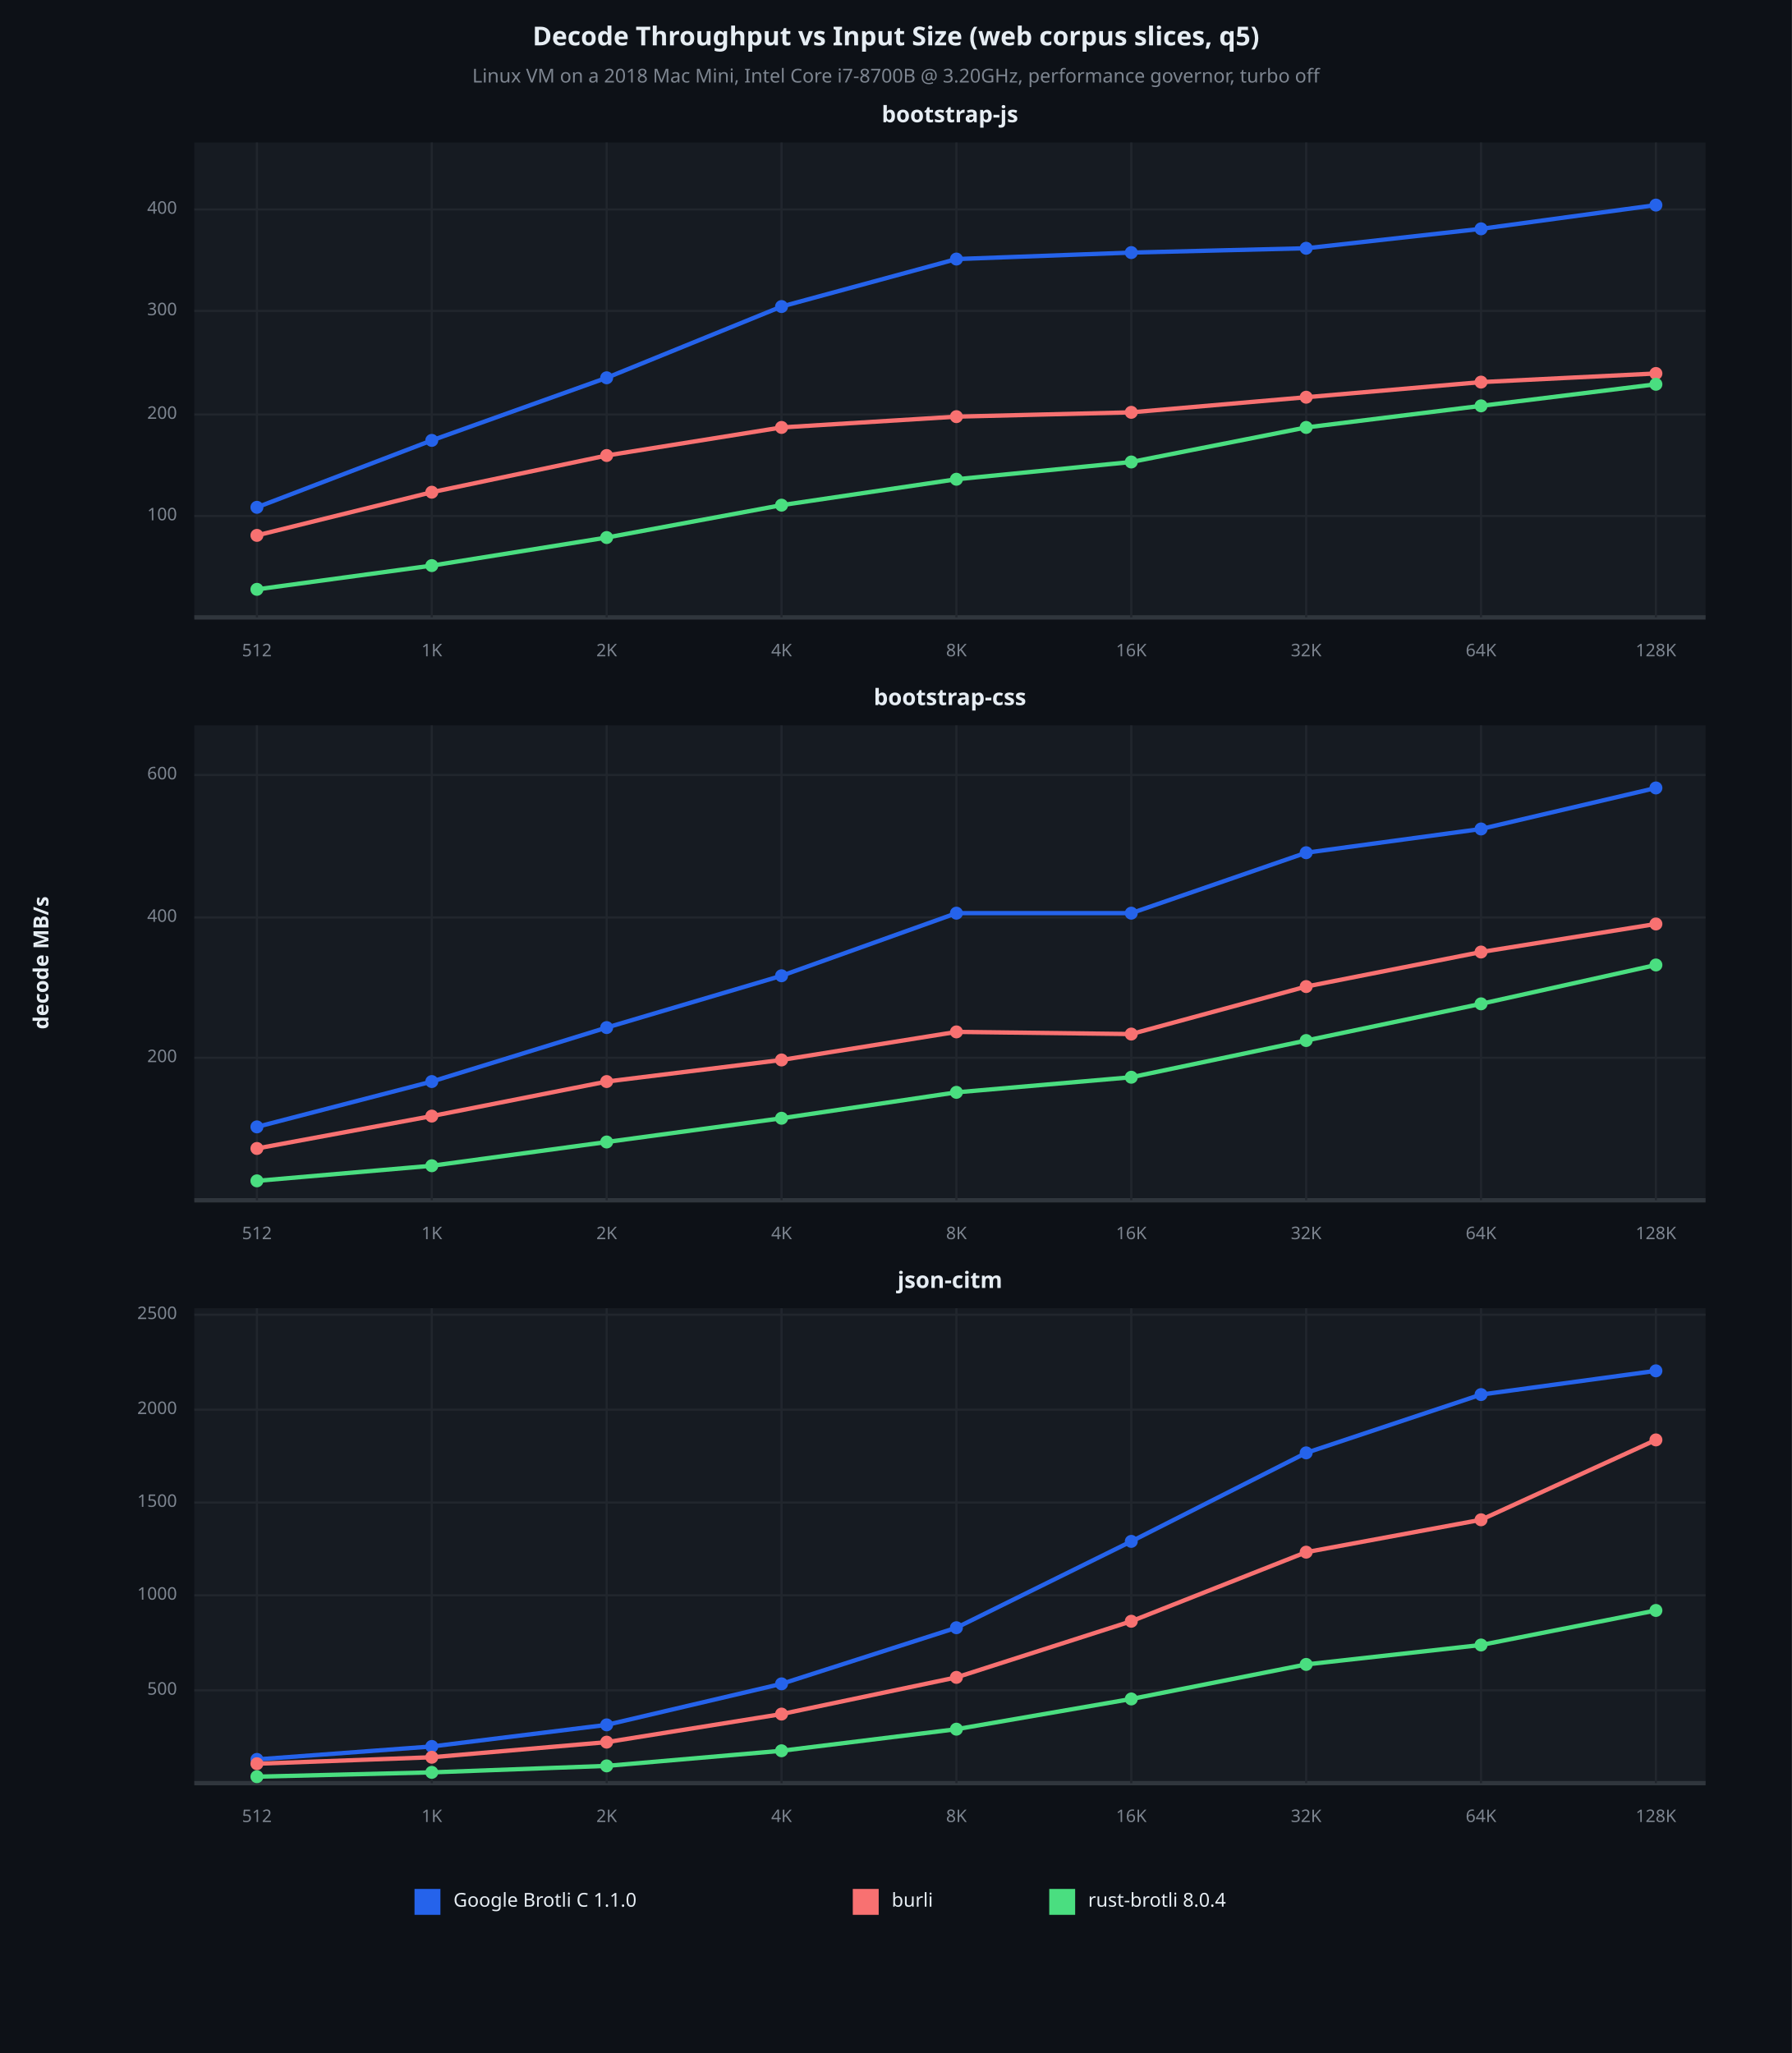
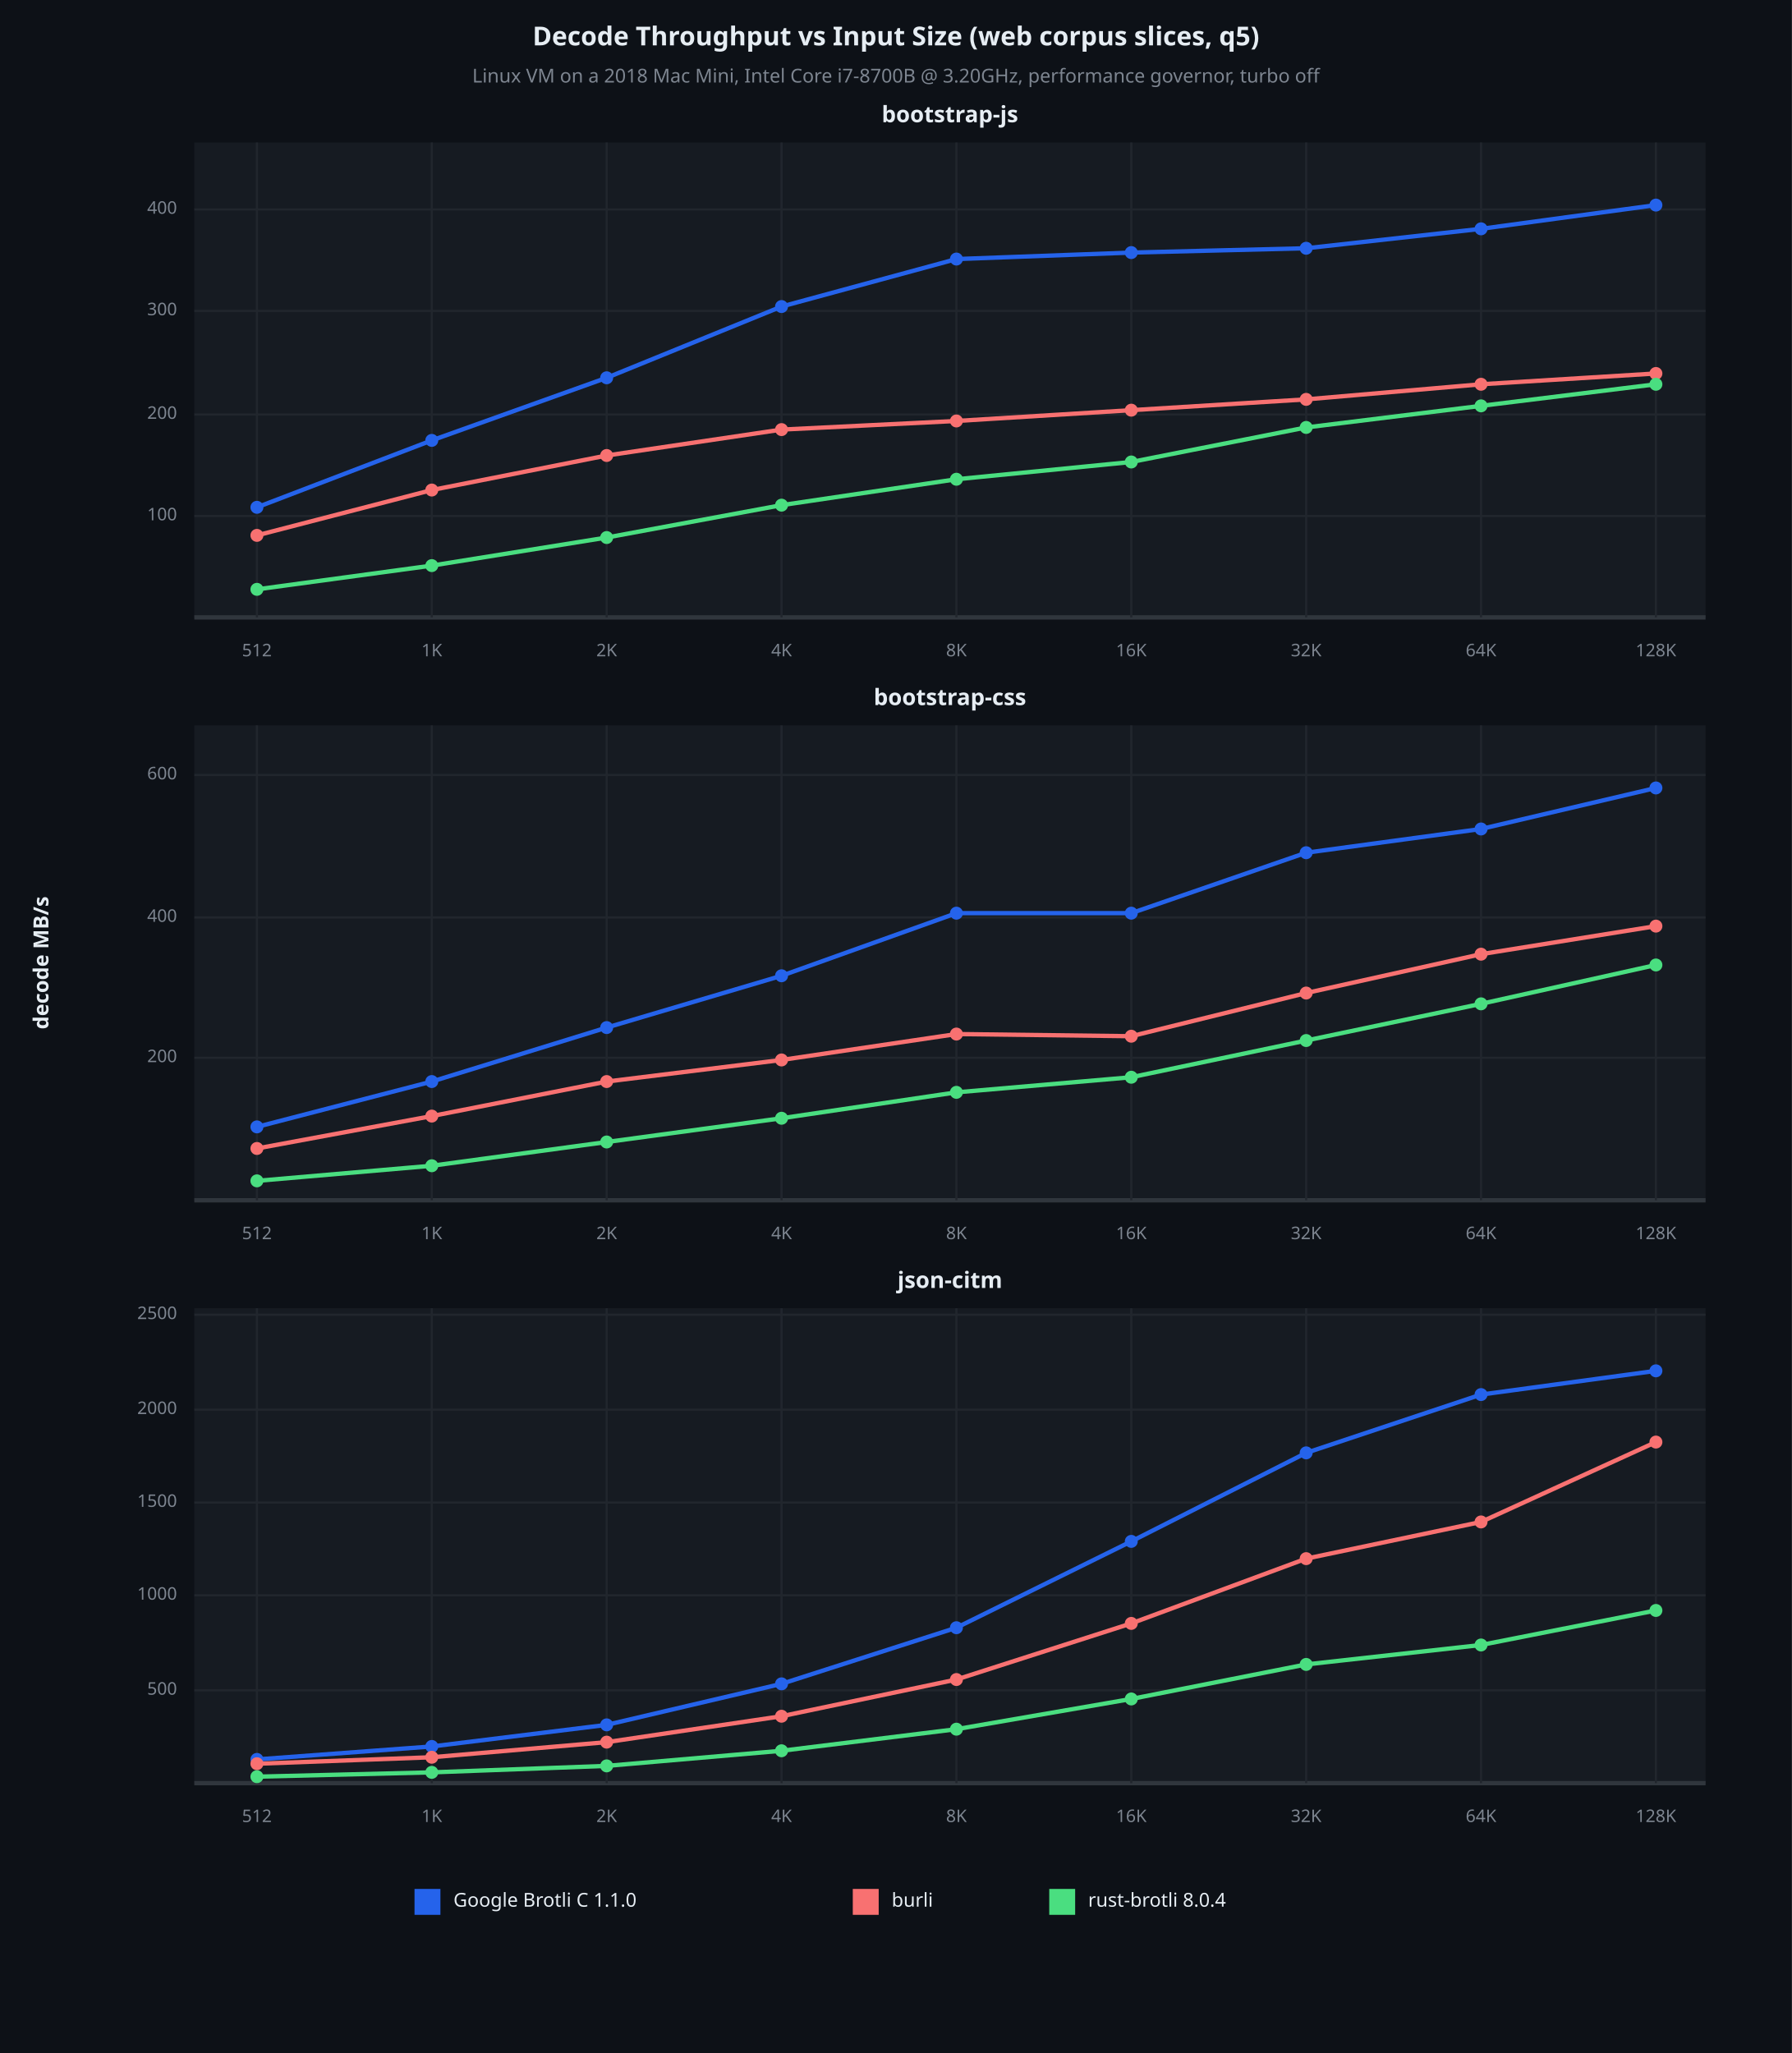
<svg xmlns="http://www.w3.org/2000/svg" viewBox="0 0 830 951" font-family="system-ui, -apple-system, sans-serif">
  <rect x="0" y="0" width="830" height="951" opacity="1" fill="#0D1117" stroke="none" />
  <text x="415" y="18" dy="0.5ex" text-anchor="middle" font-family="sans-serif" font-size="12.097" opacity="1" fill="#E6EDF3" font-weight="bold">
Decode Throughput vs Input Size (web corpus slices, q5)
</text>
  <text x="415" y="36" dy="0.5ex" text-anchor="middle" font-family="sans-serif" font-size="8.871" opacity="1" fill="#7D8590">
Linux VM on a 2018 Mac Mini, Intel Core i7-8700B @ 3.20GHz, performance governor, turbo off
</text>
  <rect x="90" y="66" width="700" height="220" opacity="1" fill="#161B22" stroke="none" />
  <text x="440" y="54" dy="0.5ex" text-anchor="middle" font-family="sans-serif" font-size="10.484" opacity="1" fill="#E6EDF3" font-weight="bold">
bootstrap-js
</text>
  <polyline fill="none" opacity="1" stroke="#30363D" stroke-width="2" points="90,286 790,286 " />
  <polyline fill="none" opacity="1" stroke="#21262D" stroke-width="1" points="119,66 119,286 " />
  <text x="119" y="302" dy="0.5ex" text-anchor="middle" font-family="sans-serif" font-size="8.065" opacity="1" fill="#7D8590">
512
</text>
  <polyline fill="none" opacity="1" stroke="#21262D" stroke-width="1" points="200,66 200,286 " />
  <text x="200" y="302" dy="0.5ex" text-anchor="middle" font-family="sans-serif" font-size="8.065" opacity="1" fill="#7D8590">
1K
</text>
  <polyline fill="none" opacity="1" stroke="#21262D" stroke-width="1" points="281,66 281,286 " />
  <text x="281" y="302" dy="0.5ex" text-anchor="middle" font-family="sans-serif" font-size="8.065" opacity="1" fill="#7D8590">
2K
</text>
  <polyline fill="none" opacity="1" stroke="#21262D" stroke-width="1" points="362,66 362,286 " />
  <text x="362" y="302" dy="0.5ex" text-anchor="middle" font-family="sans-serif" font-size="8.065" opacity="1" fill="#7D8590">
4K
</text>
  <polyline fill="none" opacity="1" stroke="#21262D" stroke-width="1" points="443,66 443,286 " />
  <text x="443" y="302" dy="0.5ex" text-anchor="middle" font-family="sans-serif" font-size="8.065" opacity="1" fill="#7D8590">
8K
</text>
  <polyline fill="none" opacity="1" stroke="#21262D" stroke-width="1" points="524,66 524,286 " />
  <text x="524" y="302" dy="0.5ex" text-anchor="middle" font-family="sans-serif" font-size="8.065" opacity="1" fill="#7D8590">
16K
</text>
  <polyline fill="none" opacity="1" stroke="#21262D" stroke-width="1" points="605,66 605,286 " />
  <text x="605" y="302" dy="0.5ex" text-anchor="middle" font-family="sans-serif" font-size="8.065" opacity="1" fill="#7D8590">
32K
</text>
  <polyline fill="none" opacity="1" stroke="#21262D" stroke-width="1" points="686,66 686,286 " />
  <text x="686" y="302" dy="0.5ex" text-anchor="middle" font-family="sans-serif" font-size="8.065" opacity="1" fill="#7D8590">
64K
</text>
  <polyline fill="none" opacity="1" stroke="#21262D" stroke-width="1" points="767,66 767,286 " />
  <text x="767" y="302" dy="0.5ex" text-anchor="middle" font-family="sans-serif" font-size="8.065" opacity="1" fill="#7D8590">
128K
</text>
  <polyline fill="none" opacity="1" stroke="#21262D" stroke-width="1" points="90,239 790,239 " />
  <text x="82" y="239" dy="0.5ex" text-anchor="end" font-family="sans-serif" font-size="8.065" opacity="1" fill="#7D8590">
100
</text>
  <polyline fill="none" opacity="1" stroke="#21262D" stroke-width="1" points="90,192 790,192 " />
  <text x="82" y="192" dy="0.5ex" text-anchor="end" font-family="sans-serif" font-size="8.065" opacity="1" fill="#7D8590">
200
</text>
  <polyline fill="none" opacity="1" stroke="#21262D" stroke-width="1" points="90,144 790,144 " />
  <text x="82" y="144" dy="0.5ex" text-anchor="end" font-family="sans-serif" font-size="8.065" opacity="1" fill="#7D8590">
300
</text>
  <polyline fill="none" opacity="1" stroke="#21262D" stroke-width="1" points="90,97 790,97 " />
  <text x="82" y="97" dy="0.5ex" text-anchor="end" font-family="sans-serif" font-size="8.065" opacity="1" fill="#7D8590">
400
</text>
  <polyline fill="none" opacity="1" stroke="#2563EB" stroke-width="2" points="119,235 200,204 281,175 362,142 443,120 524,117 605,115 686,106 767,95 " />
  <circle cx="119" cy="235" r="3" opacity="1" fill="#2563EB" stroke="none" stroke-width="1" />
  <circle cx="200" cy="204" r="3" opacity="1" fill="#2563EB" stroke="none" stroke-width="1" />
  <circle cx="281" cy="175" r="3" opacity="1" fill="#2563EB" stroke="none" stroke-width="1" />
  <circle cx="362" cy="142" r="3" opacity="1" fill="#2563EB" stroke="none" stroke-width="1" />
  <circle cx="443" cy="120" r="3" opacity="1" fill="#2563EB" stroke="none" stroke-width="1" />
  <circle cx="524" cy="117" r="3" opacity="1" fill="#2563EB" stroke="none" stroke-width="1" />
  <circle cx="605" cy="115" r="3" opacity="1" fill="#2563EB" stroke="none" stroke-width="1" />
  <circle cx="686" cy="106" r="3" opacity="1" fill="#2563EB" stroke="none" stroke-width="1" />
  <circle cx="767" cy="95" r="3" opacity="1" fill="#2563EB" stroke="none" stroke-width="1" />
-   <polyline fill="none" opacity="1" stroke="#F87171" stroke-width="2" points="119,248 200,228 281,211 362,198 443,193 524,191 605,184 686,177 767,173 " />
+   <polyline fill="none" opacity="1" stroke="#F87171" stroke-width="2" points="119,248 200,227 281,211 362,199 443,195 524,190 605,185 686,178 767,173 " />
  <circle cx="119" cy="248" r="3" opacity="1" fill="#F87171" stroke="none" stroke-width="1" />
-   <circle cx="200" cy="228" r="3" opacity="1" fill="#F87171" stroke="none" stroke-width="1" />
+   <circle cx="200" cy="227" r="3" opacity="1" fill="#F87171" stroke="none" stroke-width="1" />
  <circle cx="281" cy="211" r="3" opacity="1" fill="#F87171" stroke="none" stroke-width="1" />
-   <circle cx="362" cy="198" r="3" opacity="1" fill="#F87171" stroke="none" stroke-width="1" />
-   <circle cx="443" cy="193" r="3" opacity="1" fill="#F87171" stroke="none" stroke-width="1" />
-   <circle cx="524" cy="191" r="3" opacity="1" fill="#F87171" stroke="none" stroke-width="1" />
-   <circle cx="605" cy="184" r="3" opacity="1" fill="#F87171" stroke="none" stroke-width="1" />
-   <circle cx="686" cy="177" r="3" opacity="1" fill="#F87171" stroke="none" stroke-width="1" />
+   <circle cx="362" cy="199" r="3" opacity="1" fill="#F87171" stroke="none" stroke-width="1" />
+   <circle cx="443" cy="195" r="3" opacity="1" fill="#F87171" stroke="none" stroke-width="1" />
+   <circle cx="524" cy="190" r="3" opacity="1" fill="#F87171" stroke="none" stroke-width="1" />
+   <circle cx="605" cy="185" r="3" opacity="1" fill="#F87171" stroke="none" stroke-width="1" />
+   <circle cx="686" cy="178" r="3" opacity="1" fill="#F87171" stroke="none" stroke-width="1" />
  <circle cx="767" cy="173" r="3" opacity="1" fill="#F87171" stroke="none" stroke-width="1" />
  <polyline fill="none" opacity="1" stroke="#4ADE80" stroke-width="2" points="119,273 200,262 281,249 362,234 443,222 524,214 605,198 686,188 767,178 " />
  <circle cx="119" cy="273" r="3" opacity="1" fill="#4ADE80" stroke="none" stroke-width="1" />
  <circle cx="200" cy="262" r="3" opacity="1" fill="#4ADE80" stroke="none" stroke-width="1" />
  <circle cx="281" cy="249" r="3" opacity="1" fill="#4ADE80" stroke="none" stroke-width="1" />
  <circle cx="362" cy="234" r="3" opacity="1" fill="#4ADE80" stroke="none" stroke-width="1" />
  <circle cx="443" cy="222" r="3" opacity="1" fill="#4ADE80" stroke="none" stroke-width="1" />
  <circle cx="524" cy="214" r="3" opacity="1" fill="#4ADE80" stroke="none" stroke-width="1" />
  <circle cx="605" cy="198" r="3" opacity="1" fill="#4ADE80" stroke="none" stroke-width="1" />
  <circle cx="686" cy="188" r="3" opacity="1" fill="#4ADE80" stroke="none" stroke-width="1" />
  <circle cx="767" cy="178" r="3" opacity="1" fill="#4ADE80" stroke="none" stroke-width="1" />
  <rect x="90" y="336" width="700" height="220" opacity="1" fill="#161B22" stroke="none" />
  <text x="440" y="324" dy="0.5ex" text-anchor="middle" font-family="sans-serif" font-size="10.484" opacity="1" fill="#E6EDF3" font-weight="bold">
bootstrap-css
</text>
  <polyline fill="none" opacity="1" stroke="#30363D" stroke-width="2" points="90,556 790,556 " />
  <polyline fill="none" opacity="1" stroke="#21262D" stroke-width="1" points="119,336 119,556 " />
  <text x="119" y="572" dy="0.5ex" text-anchor="middle" font-family="sans-serif" font-size="8.065" opacity="1" fill="#7D8590">
512
</text>
  <polyline fill="none" opacity="1" stroke="#21262D" stroke-width="1" points="200,336 200,556 " />
  <text x="200" y="572" dy="0.5ex" text-anchor="middle" font-family="sans-serif" font-size="8.065" opacity="1" fill="#7D8590">
1K
</text>
  <polyline fill="none" opacity="1" stroke="#21262D" stroke-width="1" points="281,336 281,556 " />
  <text x="281" y="572" dy="0.5ex" text-anchor="middle" font-family="sans-serif" font-size="8.065" opacity="1" fill="#7D8590">
2K
</text>
  <polyline fill="none" opacity="1" stroke="#21262D" stroke-width="1" points="362,336 362,556 " />
  <text x="362" y="572" dy="0.5ex" text-anchor="middle" font-family="sans-serif" font-size="8.065" opacity="1" fill="#7D8590">
4K
</text>
  <polyline fill="none" opacity="1" stroke="#21262D" stroke-width="1" points="443,336 443,556 " />
  <text x="443" y="572" dy="0.5ex" text-anchor="middle" font-family="sans-serif" font-size="8.065" opacity="1" fill="#7D8590">
8K
</text>
  <polyline fill="none" opacity="1" stroke="#21262D" stroke-width="1" points="524,336 524,556 " />
  <text x="524" y="572" dy="0.5ex" text-anchor="middle" font-family="sans-serif" font-size="8.065" opacity="1" fill="#7D8590">
16K
</text>
  <polyline fill="none" opacity="1" stroke="#21262D" stroke-width="1" points="605,336 605,556 " />
  <text x="605" y="572" dy="0.5ex" text-anchor="middle" font-family="sans-serif" font-size="8.065" opacity="1" fill="#7D8590">
32K
</text>
  <polyline fill="none" opacity="1" stroke="#21262D" stroke-width="1" points="686,336 686,556 " />
  <text x="686" y="572" dy="0.5ex" text-anchor="middle" font-family="sans-serif" font-size="8.065" opacity="1" fill="#7D8590">
64K
</text>
  <polyline fill="none" opacity="1" stroke="#21262D" stroke-width="1" points="767,336 767,556 " />
  <text x="767" y="572" dy="0.5ex" text-anchor="middle" font-family="sans-serif" font-size="8.065" opacity="1" fill="#7D8590">
128K
</text>
  <polyline fill="none" opacity="1" stroke="#21262D" stroke-width="1" points="90,490 790,490 " />
  <text x="82" y="490" dy="0.5ex" text-anchor="end" font-family="sans-serif" font-size="8.065" opacity="1" fill="#7D8590">
200
</text>
  <polyline fill="none" opacity="1" stroke="#21262D" stroke-width="1" points="90,425 790,425 " />
  <text x="82" y="425" dy="0.5ex" text-anchor="end" font-family="sans-serif" font-size="8.065" opacity="1" fill="#7D8590">
400
</text>
  <polyline fill="none" opacity="1" stroke="#21262D" stroke-width="1" points="90,359 790,359 " />
  <text x="82" y="359" dy="0.5ex" text-anchor="end" font-family="sans-serif" font-size="8.065" opacity="1" fill="#7D8590">
600
</text>
  <polyline fill="none" opacity="1" stroke="#2563EB" stroke-width="2" points="119,522 200,501 281,476 362,452 443,423 524,423 605,395 686,384 767,365 " />
  <circle cx="119" cy="522" r="3" opacity="1" fill="#2563EB" stroke="none" stroke-width="1" />
  <circle cx="200" cy="501" r="3" opacity="1" fill="#2563EB" stroke="none" stroke-width="1" />
  <circle cx="281" cy="476" r="3" opacity="1" fill="#2563EB" stroke="none" stroke-width="1" />
  <circle cx="362" cy="452" r="3" opacity="1" fill="#2563EB" stroke="none" stroke-width="1" />
  <circle cx="443" cy="423" r="3" opacity="1" fill="#2563EB" stroke="none" stroke-width="1" />
  <circle cx="524" cy="423" r="3" opacity="1" fill="#2563EB" stroke="none" stroke-width="1" />
  <circle cx="605" cy="395" r="3" opacity="1" fill="#2563EB" stroke="none" stroke-width="1" />
  <circle cx="686" cy="384" r="3" opacity="1" fill="#2563EB" stroke="none" stroke-width="1" />
  <circle cx="767" cy="365" r="3" opacity="1" fill="#2563EB" stroke="none" stroke-width="1" />
-   <polyline fill="none" opacity="1" stroke="#F87171" stroke-width="2" points="119,532 200,517 281,501 362,491 443,478 524,479 605,457 686,441 767,428 " />
+   <polyline fill="none" opacity="1" stroke="#F87171" stroke-width="2" points="119,532 200,517 281,501 362,491 443,479 524,480 605,460 686,442 767,429 " />
  <circle cx="119" cy="532" r="3" opacity="1" fill="#F87171" stroke="none" stroke-width="1" />
  <circle cx="200" cy="517" r="3" opacity="1" fill="#F87171" stroke="none" stroke-width="1" />
  <circle cx="281" cy="501" r="3" opacity="1" fill="#F87171" stroke="none" stroke-width="1" />
  <circle cx="362" cy="491" r="3" opacity="1" fill="#F87171" stroke="none" stroke-width="1" />
-   <circle cx="443" cy="478" r="3" opacity="1" fill="#F87171" stroke="none" stroke-width="1" />
-   <circle cx="524" cy="479" r="3" opacity="1" fill="#F87171" stroke="none" stroke-width="1" />
-   <circle cx="605" cy="457" r="3" opacity="1" fill="#F87171" stroke="none" stroke-width="1" />
-   <circle cx="686" cy="441" r="3" opacity="1" fill="#F87171" stroke="none" stroke-width="1" />
-   <circle cx="767" cy="428" r="3" opacity="1" fill="#F87171" stroke="none" stroke-width="1" />
+   <circle cx="443" cy="479" r="3" opacity="1" fill="#F87171" stroke="none" stroke-width="1" />
+   <circle cx="524" cy="480" r="3" opacity="1" fill="#F87171" stroke="none" stroke-width="1" />
+   <circle cx="605" cy="460" r="3" opacity="1" fill="#F87171" stroke="none" stroke-width="1" />
+   <circle cx="686" cy="442" r="3" opacity="1" fill="#F87171" stroke="none" stroke-width="1" />
+   <circle cx="767" cy="429" r="3" opacity="1" fill="#F87171" stroke="none" stroke-width="1" />
  <polyline fill="none" opacity="1" stroke="#4ADE80" stroke-width="2" points="119,547 200,540 281,529 362,518 443,506 524,499 605,482 686,465 767,447 " />
  <circle cx="119" cy="547" r="3" opacity="1" fill="#4ADE80" stroke="none" stroke-width="1" />
  <circle cx="200" cy="540" r="3" opacity="1" fill="#4ADE80" stroke="none" stroke-width="1" />
  <circle cx="281" cy="529" r="3" opacity="1" fill="#4ADE80" stroke="none" stroke-width="1" />
  <circle cx="362" cy="518" r="3" opacity="1" fill="#4ADE80" stroke="none" stroke-width="1" />
  <circle cx="443" cy="506" r="3" opacity="1" fill="#4ADE80" stroke="none" stroke-width="1" />
  <circle cx="524" cy="499" r="3" opacity="1" fill="#4ADE80" stroke="none" stroke-width="1" />
  <circle cx="605" cy="482" r="3" opacity="1" fill="#4ADE80" stroke="none" stroke-width="1" />
  <circle cx="686" cy="465" r="3" opacity="1" fill="#4ADE80" stroke="none" stroke-width="1" />
  <circle cx="767" cy="447" r="3" opacity="1" fill="#4ADE80" stroke="none" stroke-width="1" />
  <rect x="90" y="606" width="700" height="220" opacity="1" fill="#161B22" stroke="none" />
  <text x="440" y="594" dy="0.5ex" text-anchor="middle" font-family="sans-serif" font-size="10.484" opacity="1" fill="#E6EDF3" font-weight="bold">
json-citm
</text>
  <polyline fill="none" opacity="1" stroke="#30363D" stroke-width="2" points="90,826 790,826 " />
  <polyline fill="none" opacity="1" stroke="#21262D" stroke-width="1" points="119,606 119,826 " />
  <text x="119" y="842" dy="0.5ex" text-anchor="middle" font-family="sans-serif" font-size="8.065" opacity="1" fill="#7D8590">
512
</text>
  <polyline fill="none" opacity="1" stroke="#21262D" stroke-width="1" points="200,606 200,826 " />
  <text x="200" y="842" dy="0.5ex" text-anchor="middle" font-family="sans-serif" font-size="8.065" opacity="1" fill="#7D8590">
1K
</text>
  <polyline fill="none" opacity="1" stroke="#21262D" stroke-width="1" points="281,606 281,826 " />
  <text x="281" y="842" dy="0.5ex" text-anchor="middle" font-family="sans-serif" font-size="8.065" opacity="1" fill="#7D8590">
2K
</text>
  <polyline fill="none" opacity="1" stroke="#21262D" stroke-width="1" points="362,606 362,826 " />
  <text x="362" y="842" dy="0.5ex" text-anchor="middle" font-family="sans-serif" font-size="8.065" opacity="1" fill="#7D8590">
4K
</text>
  <polyline fill="none" opacity="1" stroke="#21262D" stroke-width="1" points="443,606 443,826 " />
  <text x="443" y="842" dy="0.5ex" text-anchor="middle" font-family="sans-serif" font-size="8.065" opacity="1" fill="#7D8590">
8K
</text>
  <polyline fill="none" opacity="1" stroke="#21262D" stroke-width="1" points="524,606 524,826 " />
  <text x="524" y="842" dy="0.5ex" text-anchor="middle" font-family="sans-serif" font-size="8.065" opacity="1" fill="#7D8590">
16K
</text>
  <polyline fill="none" opacity="1" stroke="#21262D" stroke-width="1" points="605,606 605,826 " />
  <text x="605" y="842" dy="0.5ex" text-anchor="middle" font-family="sans-serif" font-size="8.065" opacity="1" fill="#7D8590">
32K
</text>
  <polyline fill="none" opacity="1" stroke="#21262D" stroke-width="1" points="686,606 686,826 " />
  <text x="686" y="842" dy="0.5ex" text-anchor="middle" font-family="sans-serif" font-size="8.065" opacity="1" fill="#7D8590">
64K
</text>
  <polyline fill="none" opacity="1" stroke="#21262D" stroke-width="1" points="767,606 767,826 " />
  <text x="767" y="842" dy="0.5ex" text-anchor="middle" font-family="sans-serif" font-size="8.065" opacity="1" fill="#7D8590">
128K
</text>
  <polyline fill="none" opacity="1" stroke="#21262D" stroke-width="1" points="90,783 790,783 " />
  <text x="82" y="783" dy="0.5ex" text-anchor="end" font-family="sans-serif" font-size="8.065" opacity="1" fill="#7D8590">
500
</text>
  <polyline fill="none" opacity="1" stroke="#21262D" stroke-width="1" points="90,739 790,739 " />
  <text x="82" y="739" dy="0.5ex" text-anchor="end" font-family="sans-serif" font-size="8.065" opacity="1" fill="#7D8590">
1000
</text>
  <polyline fill="none" opacity="1" stroke="#21262D" stroke-width="1" points="90,696 790,696 " />
  <text x="82" y="696" dy="0.5ex" text-anchor="end" font-family="sans-serif" font-size="8.065" opacity="1" fill="#7D8590">
1500
</text>
  <polyline fill="none" opacity="1" stroke="#21262D" stroke-width="1" points="90,653 790,653 " />
  <text x="82" y="653" dy="0.5ex" text-anchor="end" font-family="sans-serif" font-size="8.065" opacity="1" fill="#7D8590">
2000
</text>
  <polyline fill="none" opacity="1" stroke="#21262D" stroke-width="1" points="90,609 790,609 " />
  <text x="82" y="609" dy="0.5ex" text-anchor="end" font-family="sans-serif" font-size="8.065" opacity="1" fill="#7D8590">
2500
</text>
  <polyline fill="none" opacity="1" stroke="#2563EB" stroke-width="2" points="119,815 200,809 281,799 362,780 443,754 524,714 605,673 686,646 767,635 " />
  <circle cx="119" cy="815" r="3" opacity="1" fill="#2563EB" stroke="none" stroke-width="1" />
  <circle cx="200" cy="809" r="3" opacity="1" fill="#2563EB" stroke="none" stroke-width="1" />
  <circle cx="281" cy="799" r="3" opacity="1" fill="#2563EB" stroke="none" stroke-width="1" />
  <circle cx="362" cy="780" r="3" opacity="1" fill="#2563EB" stroke="none" stroke-width="1" />
  <circle cx="443" cy="754" r="3" opacity="1" fill="#2563EB" stroke="none" stroke-width="1" />
  <circle cx="524" cy="714" r="3" opacity="1" fill="#2563EB" stroke="none" stroke-width="1" />
  <circle cx="605" cy="673" r="3" opacity="1" fill="#2563EB" stroke="none" stroke-width="1" />
  <circle cx="686" cy="646" r="3" opacity="1" fill="#2563EB" stroke="none" stroke-width="1" />
  <circle cx="767" cy="635" r="3" opacity="1" fill="#2563EB" stroke="none" stroke-width="1" />
-   <polyline fill="none" opacity="1" stroke="#F87171" stroke-width="2" points="119,817 200,814 281,807 362,794 443,777 524,751 605,719 686,704 767,667 " />
+   <polyline fill="none" opacity="1" stroke="#F87171" stroke-width="2" points="119,817 200,814 281,807 362,795 443,778 524,752 605,722 686,705 767,668 " />
  <circle cx="119" cy="817" r="3" opacity="1" fill="#F87171" stroke="none" stroke-width="1" />
  <circle cx="200" cy="814" r="3" opacity="1" fill="#F87171" stroke="none" stroke-width="1" />
  <circle cx="281" cy="807" r="3" opacity="1" fill="#F87171" stroke="none" stroke-width="1" />
-   <circle cx="362" cy="794" r="3" opacity="1" fill="#F87171" stroke="none" stroke-width="1" />
-   <circle cx="443" cy="777" r="3" opacity="1" fill="#F87171" stroke="none" stroke-width="1" />
-   <circle cx="524" cy="751" r="3" opacity="1" fill="#F87171" stroke="none" stroke-width="1" />
-   <circle cx="605" cy="719" r="3" opacity="1" fill="#F87171" stroke="none" stroke-width="1" />
-   <circle cx="686" cy="704" r="3" opacity="1" fill="#F87171" stroke="none" stroke-width="1" />
-   <circle cx="767" cy="667" r="3" opacity="1" fill="#F87171" stroke="none" stroke-width="1" />
+   <circle cx="362" cy="795" r="3" opacity="1" fill="#F87171" stroke="none" stroke-width="1" />
+   <circle cx="443" cy="778" r="3" opacity="1" fill="#F87171" stroke="none" stroke-width="1" />
+   <circle cx="524" cy="752" r="3" opacity="1" fill="#F87171" stroke="none" stroke-width="1" />
+   <circle cx="605" cy="722" r="3" opacity="1" fill="#F87171" stroke="none" stroke-width="1" />
+   <circle cx="686" cy="705" r="3" opacity="1" fill="#F87171" stroke="none" stroke-width="1" />
+   <circle cx="767" cy="668" r="3" opacity="1" fill="#F87171" stroke="none" stroke-width="1" />
  <polyline fill="none" opacity="1" stroke="#4ADE80" stroke-width="2" points="119,823 200,821 281,818 362,811 443,801 524,787 605,771 686,762 767,746 " />
  <circle cx="119" cy="823" r="3" opacity="1" fill="#4ADE80" stroke="none" stroke-width="1" />
  <circle cx="200" cy="821" r="3" opacity="1" fill="#4ADE80" stroke="none" stroke-width="1" />
  <circle cx="281" cy="818" r="3" opacity="1" fill="#4ADE80" stroke="none" stroke-width="1" />
  <circle cx="362" cy="811" r="3" opacity="1" fill="#4ADE80" stroke="none" stroke-width="1" />
  <circle cx="443" cy="801" r="3" opacity="1" fill="#4ADE80" stroke="none" stroke-width="1" />
  <circle cx="524" cy="787" r="3" opacity="1" fill="#4ADE80" stroke="none" stroke-width="1" />
  <circle cx="605" cy="771" r="3" opacity="1" fill="#4ADE80" stroke="none" stroke-width="1" />
  <circle cx="686" cy="762" r="3" opacity="1" fill="#4ADE80" stroke="none" stroke-width="1" />
  <circle cx="767" cy="746" r="3" opacity="1" fill="#4ADE80" stroke="none" stroke-width="1" />
  <text x="20" y="446" dy="0.5ex" text-anchor="middle" font-family="sans-serif" font-size="9.677" opacity="1" fill="#E6EDF3" font-weight="bold" transform="rotate(270, 20, 446)">
decode MB/s
</text>
  <rect x="192" y="875" width="12" height="12" opacity="1" fill="#2563EB" stroke="none" />
  <text x="210" y="881" dy="0.5ex" text-anchor="start" font-family="sans-serif" font-size="8.871" opacity="1" fill="#E6EDF3">
Google Brotli C 1.1.0
</text>
  <rect x="395" y="875" width="12" height="12" opacity="1" fill="#F87171" stroke="none" />
  <text x="413" y="881" dy="0.5ex" text-anchor="start" font-family="sans-serif" font-size="8.871" opacity="1" fill="#E6EDF3">
burli
</text>
  <rect x="486" y="875" width="12" height="12" opacity="1" fill="#4ADE80" stroke="none" />
  <text x="504" y="881" dy="0.5ex" text-anchor="start" font-family="sans-serif" font-size="8.871" opacity="1" fill="#E6EDF3">
rust-brotli 8.0.4
</text>
</svg>
